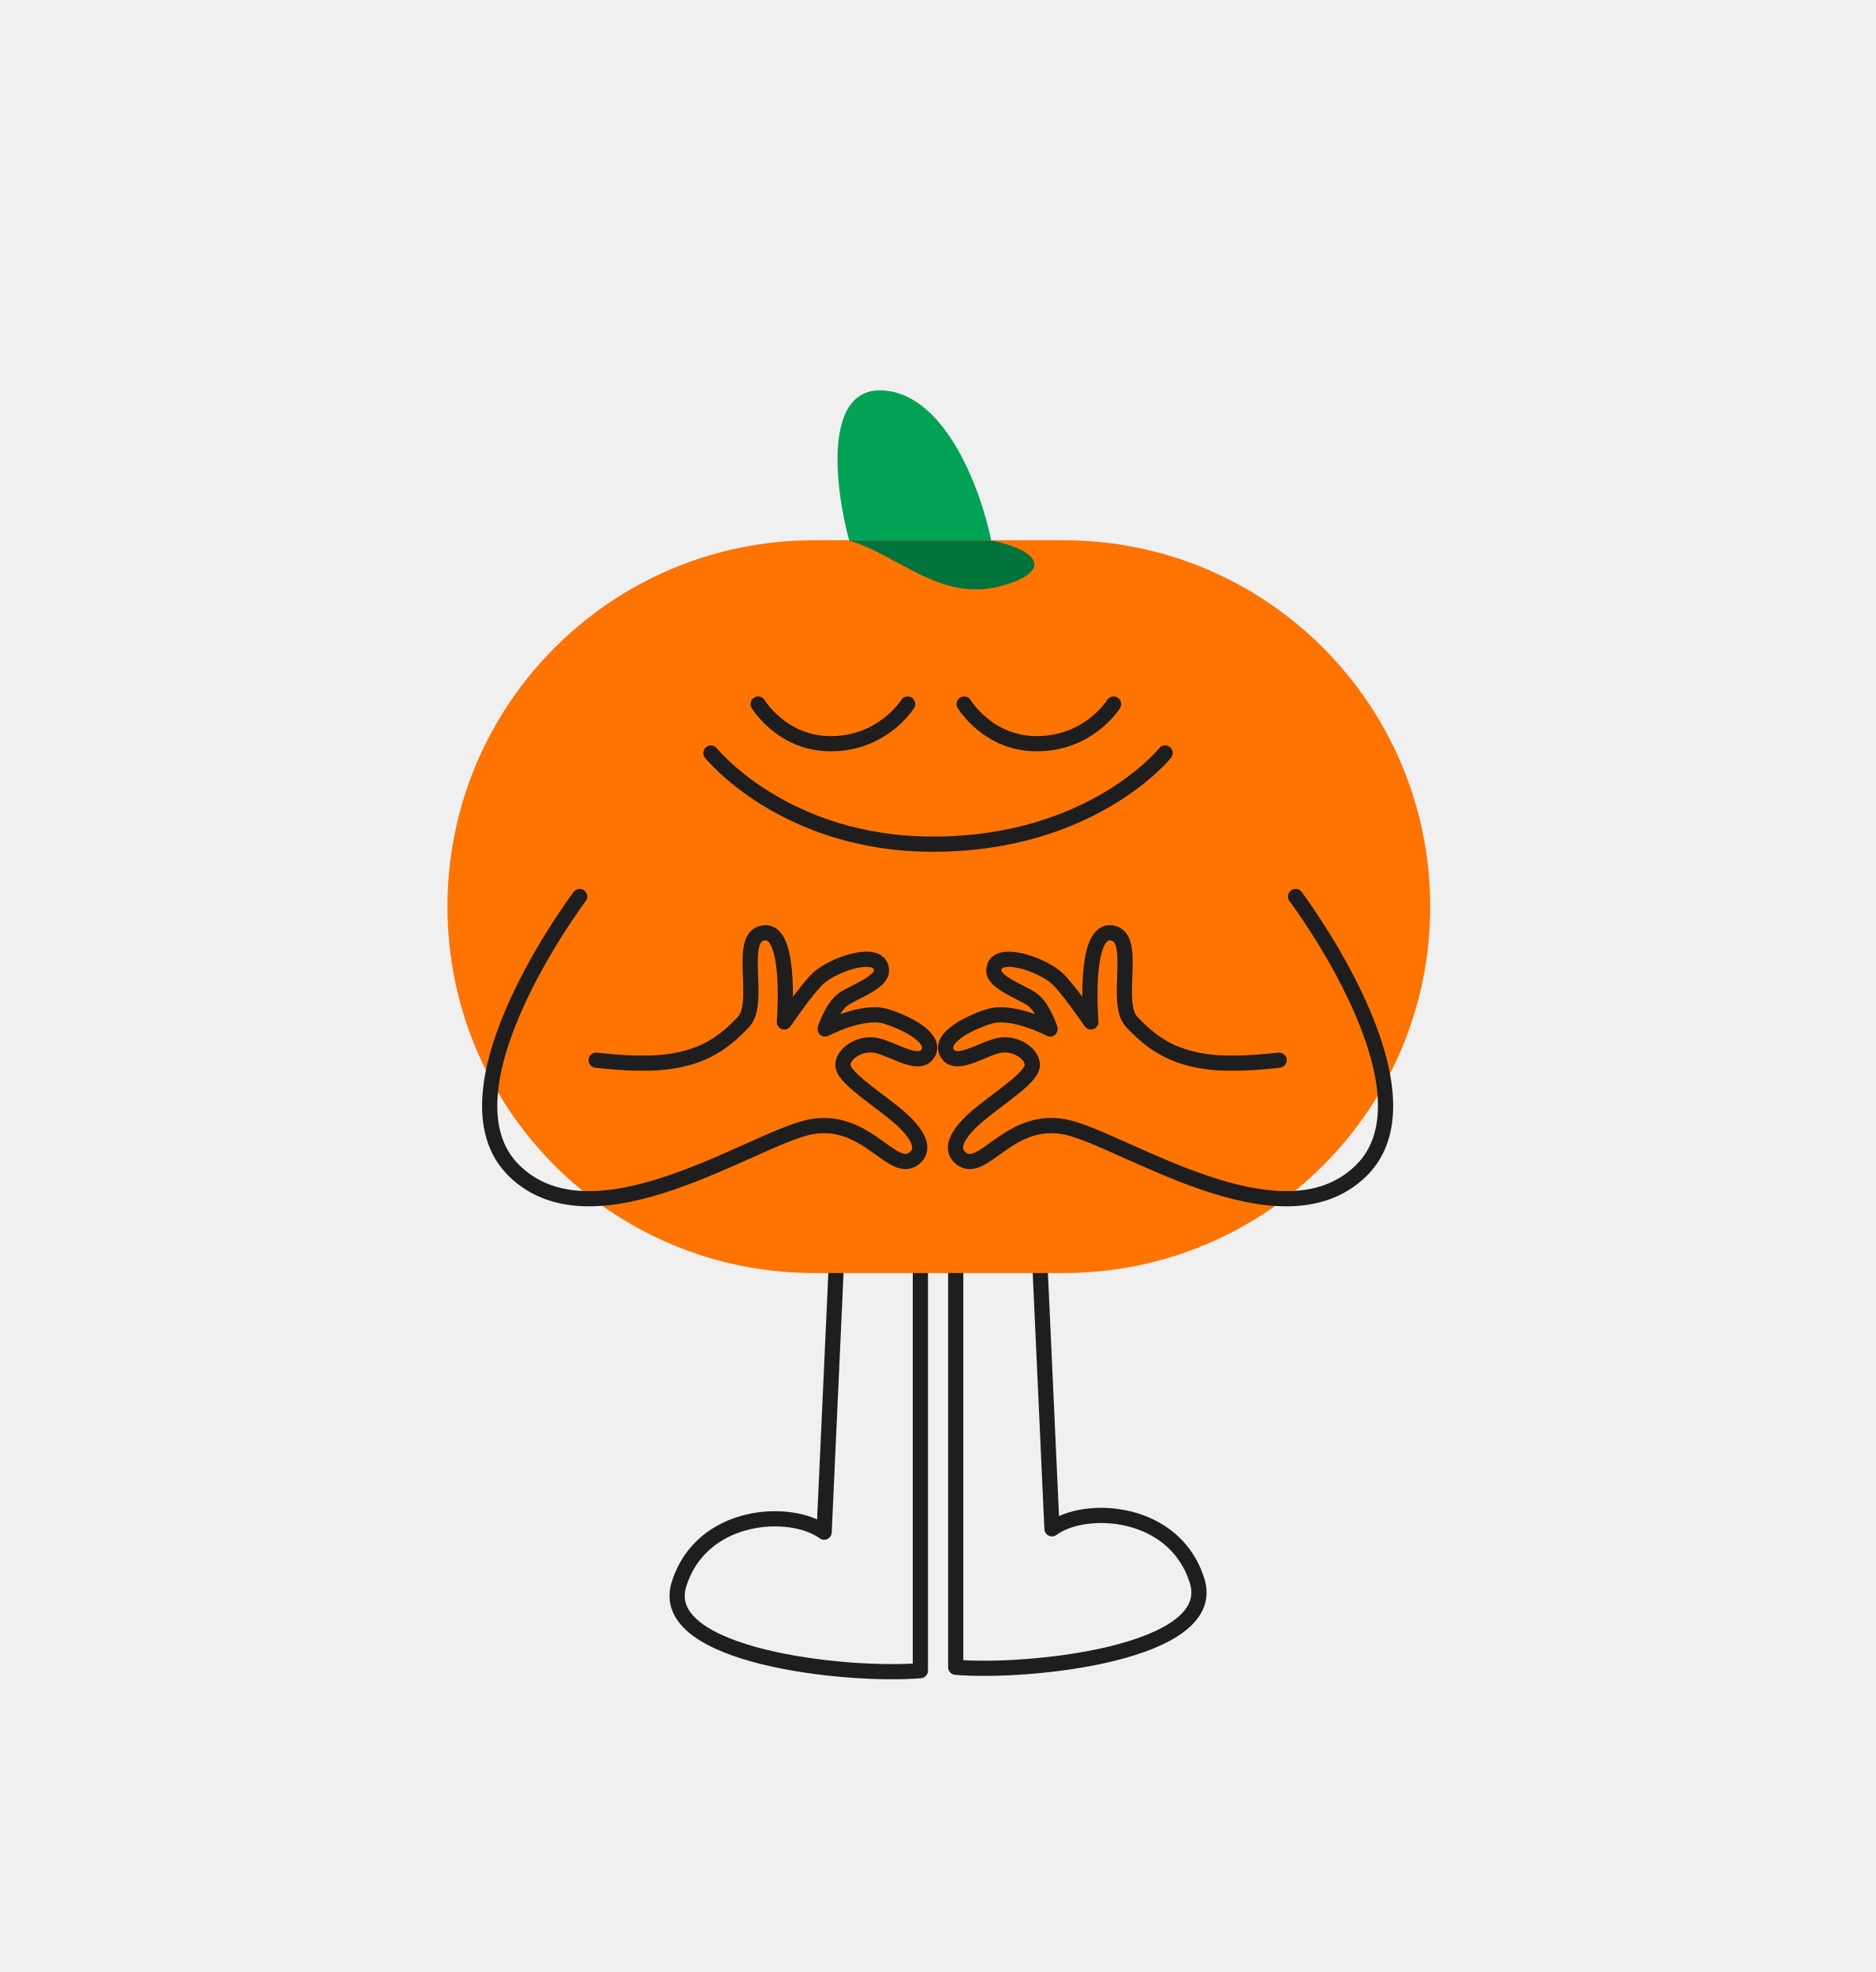
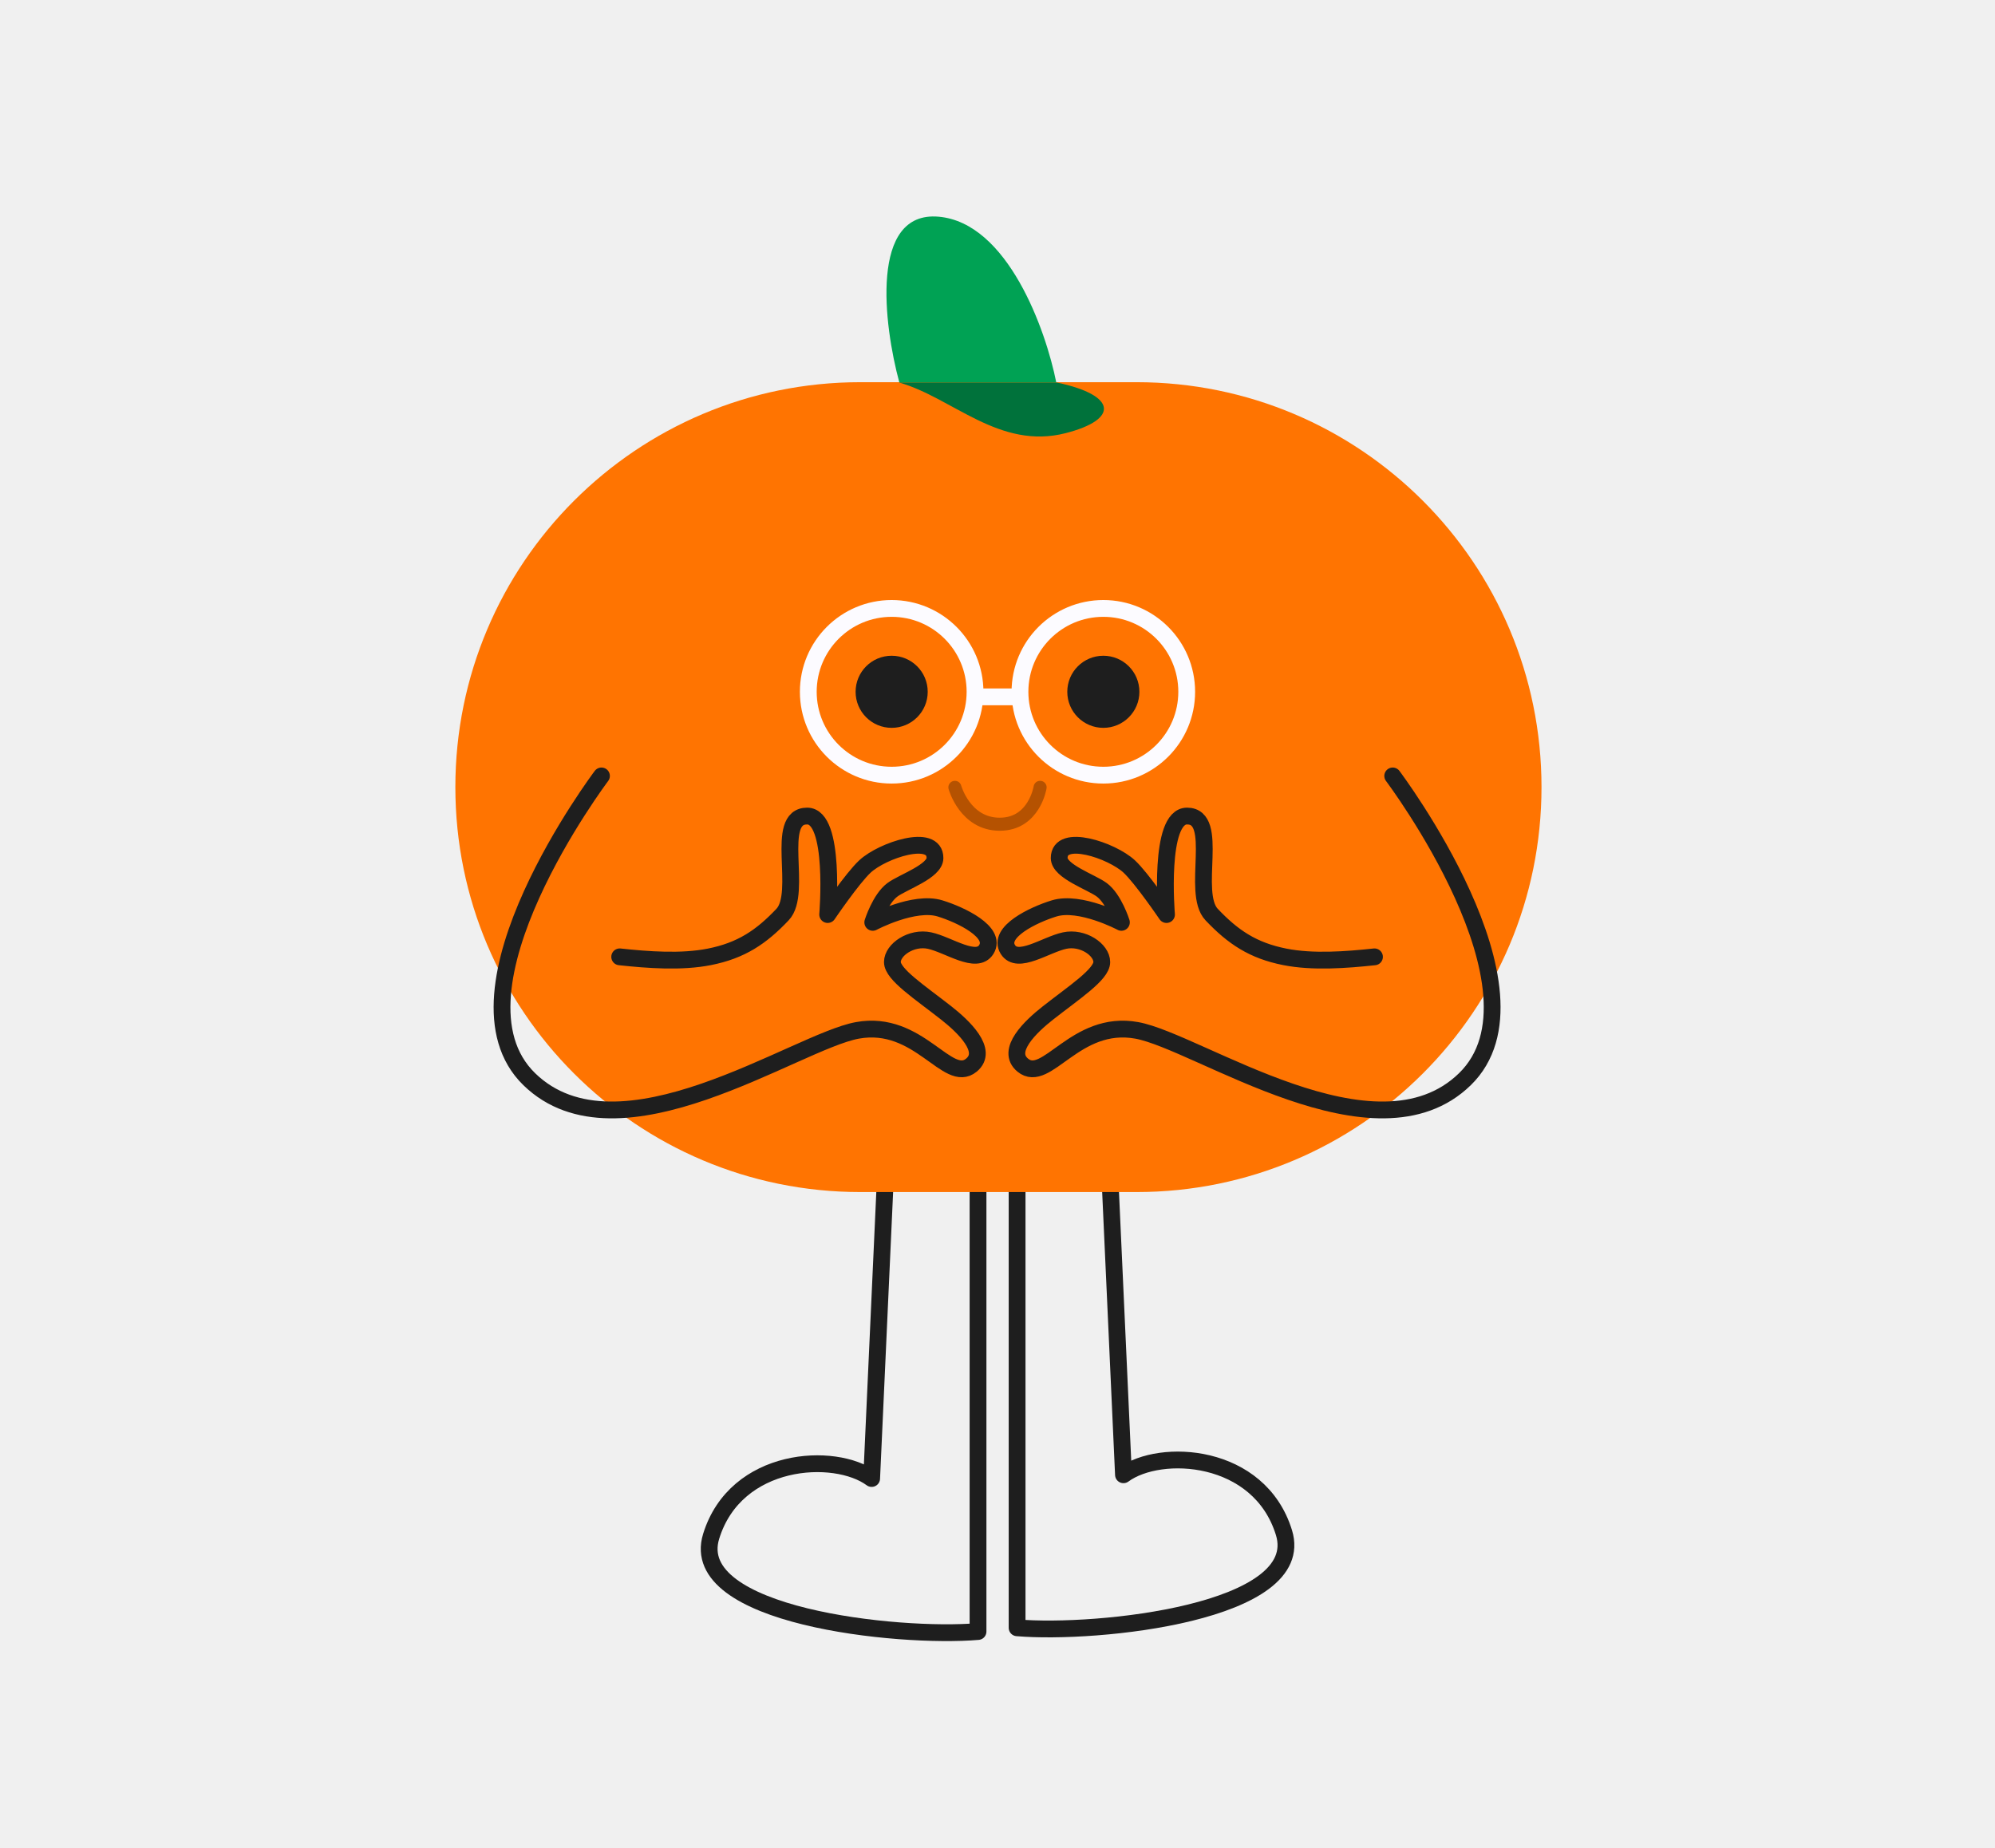
- <svg xmlns="http://www.w3.org/2000/svg" width="1111" height="1168" viewBox="0 0 1111 1168" fill="none">
-   <g clip-path="url(#clip0_674_120)">
-     <path d="M615.999 752L622.999 905.5C642.666 891 695.799 893.7 708.999 936.5C722.199 979.3 608.999 991.167 565.999 987.5V752" stroke="#1E1E1E" stroke-width="9" stroke-linecap="round" stroke-linejoin="round" />
-     <path d="M495.064 754L488.063 907.5C468.397 893 415.264 895.7 402.064 938.5C388.864 981.3 502.064 993.167 545.064 989.5V754" stroke="#1E1E1E" stroke-width="9" stroke-linecap="round" stroke-linejoin="round" />
-     <rect x="265" y="320" width="582" height="434" rx="217" fill="#FF7401" />
-     <path d="M523.933 231.311C486.934 228.079 494.502 289.215 502.911 320.188H587C581.394 291.909 560.933 234.543 523.933 231.311Z" fill="#00A254" />
-     <path d="M592.102 347.285C620.488 339.961 619.635 327.062 587.469 320.21L502.892 320.21C531.325 328.248 556.443 356.485 592.102 347.285Z" fill="#00723B" />
-     <path d="M421 446C421 446 464.353 500 552.5 500C646.752 500 690 446 690 446" stroke="#1E1E1E" stroke-width="9" stroke-linecap="round" stroke-linejoin="round" />
-     <path d="M449 417C449 417 463 440.5 492 440.5C523.008 440.5 537.5 417 537.5 417" stroke="#1E1E1E" stroke-width="9" stroke-linecap="round" stroke-linejoin="round" />
-     <path d="M571 417C571 417 585 440.5 614 440.5C645.008 440.5 659.5 417 659.5 417" stroke="#1E1E1E" stroke-width="9" stroke-linecap="round" stroke-linejoin="round" />
-     <path d="M767.267 531C767.267 531 854.247 646.453 805.957 693.514C757.999 740.252 663.216 673.387 630.16 667.358C597.104 661.33 581.836 696.5 569.057 686C559.556 678.194 573.374 665.214 582.556 658C596.556 647 611.379 637.366 611.379 630.74C611.379 624.114 601.237 617.139 591.47 619.232C581.321 621.406 566.264 632.374 561.056 624C555.246 614.66 574.805 605.387 585.835 602C599.763 597.723 621.896 609.467 621.896 609.467C621.896 609.467 617.943 596.906 611.379 592.03C605.744 587.845 588.556 582.129 588.556 575C588.556 561.399 616.738 570.85 626.056 579.5C632.817 585.777 646.056 605.282 646.056 605.282C646.056 605.282 641.598 552.5 657.056 552.5C675.056 552.5 659.105 593.521 670.231 605.282C681.696 617.401 692.43 624.577 709.419 627.95C724.437 630.933 742.244 629.585 757.501 627.95" stroke="#1E1E1E" stroke-width="9" stroke-linecap="round" stroke-linejoin="round" />
-     <path d="M343.29 531C343.29 531 256.31 646.453 304.599 693.514C352.557 740.252 447.341 673.387 480.396 667.358C513.452 661.33 528.72 696.5 541.5 686C551.001 678.194 537.183 665.214 528.001 658C514.001 647 499.178 637.366 499.178 630.74C499.178 624.114 509.32 617.139 519.087 619.232C529.235 621.406 544.293 632.374 549.501 624C555.311 614.66 535.751 605.387 524.721 602C510.794 597.723 488.66 609.467 488.66 609.467C488.66 609.467 492.614 596.906 499.178 592.03C504.812 587.845 522.001 582.129 522.001 575C522.001 561.399 493.818 570.85 484.501 579.5C477.739 585.777 464.501 605.282 464.501 605.282C464.501 605.282 468.959 552.5 453.501 552.5C435.501 552.5 451.452 593.521 440.325 605.282C428.86 617.401 418.126 624.577 401.137 627.95C386.12 630.933 368.312 629.585 353.056 627.95" stroke="#1E1E1E" stroke-width="9" stroke-linecap="round" stroke-linejoin="round" />
-   </g>
-   <defs>
-     <clipPath id="clip0_674_120">
-       <rect width="1111" height="1168" fill="white" />
-     </clipPath>
-   </defs>
+ <svg xmlns="http://www.w3.org/2000/svg" width="1069" height="990" viewBox="0 0 1069 990" fill="none">
+   <path d="M594.999 636.812L601.999 790.312C621.666 775.812 674.799 778.513 687.999 821.312C701.199 864.112 587.999 875.979 544.999 872.312V636.812" stroke="#1E1E1E" stroke-width="9" stroke-linecap="round" stroke-linejoin="round" />
+   <path d="M474.064 638.812L467.063 792.312C447.397 777.812 394.264 780.513 381.064 823.312C367.864 866.112 481.064 877.979 524.064 874.312V638.812" stroke="#1E1E1E" stroke-width="9" stroke-linecap="round" stroke-linejoin="round" />
+   <rect x="244" y="204.812" width="582" height="434" rx="217" fill="#FF7401" />
+   <path d="M502.933 116.123C465.934 112.891 473.502 174.028 481.911 205H566C560.394 176.721 539.933 119.355 502.933 116.123Z" fill="#00A254" />
+   <path d="M571.102 232.097C599.488 224.774 598.635 211.874 566.469 205.022L481.892 205.023C510.325 213.061 535.443 241.297 571.102 232.097Z" fill="#00723B" />
+   <path d="M746.267 415.812C746.267 415.812 833.247 531.265 784.957 578.326C736.999 625.064 642.216 558.199 609.16 552.171C576.104 546.142 560.836 581.312 548.057 570.812C538.556 563.007 552.374 550.027 561.556 542.813C575.556 531.813 590.379 522.179 590.379 515.553C590.379 508.927 580.237 501.952 570.47 504.044C560.321 506.219 545.264 517.186 540.056 508.812C534.246 499.472 553.805 490.2 564.835 486.812C578.763 482.536 600.896 494.28 600.896 494.28C600.896 494.28 596.943 481.718 590.379 476.842C584.744 472.658 567.556 466.941 567.556 459.812C567.556 446.212 595.738 455.663 605.056 464.313C611.817 470.59 625.056 490.095 625.056 490.095C625.056 490.095 620.598 437.312 636.056 437.312C654.056 437.313 638.105 478.334 649.231 490.095C660.696 502.213 671.43 509.389 688.419 512.763C703.437 515.745 721.244 514.397 736.501 512.763" stroke="#1E1E1E" stroke-width="9" stroke-linecap="round" stroke-linejoin="round" />
+   <path d="M322.29 415.812C322.29 415.812 235.31 531.265 283.599 578.326C331.557 625.064 426.341 558.199 459.396 552.171C492.452 546.142 507.72 581.312 520.5 570.812C530.001 563.007 516.183 550.027 507.001 542.813C493.001 531.813 478.178 522.179 478.178 515.553C478.178 508.927 488.32 501.952 498.087 504.044C508.235 506.219 523.293 517.186 528.501 508.812C534.311 499.472 514.751 490.2 503.721 486.812C489.794 482.536 467.66 494.28 467.66 494.28C467.66 494.28 471.614 481.718 478.178 476.842C483.812 472.658 501.001 466.941 501.001 459.812C501.001 446.212 472.818 455.663 463.501 464.313C456.739 470.59 443.501 490.095 443.501 490.095C443.501 490.095 447.959 437.312 432.501 437.312C414.501 437.313 430.452 478.334 419.325 490.095C407.86 502.213 397.126 509.389 380.137 512.763C365.12 515.745 347.312 514.397 332.056 512.763" stroke="#1E1E1E" stroke-width="9" stroke-linecap="round" stroke-linejoin="round" />
+   <path d="M511.673 421.93C511.673 421.93 517.119 441.695 535.676 441.695C554.234 441.695 557.326 421.93 557.326 421.93" stroke="#B55201" stroke-width="7" stroke-linecap="round" />
+   <circle cx="591.214" cy="370.725" r="19.32" fill="#1E1E1E" />
+   <circle cx="477.786" cy="370.725" r="19.32" fill="#1E1E1E" />
+   <circle cx="591.214" cy="370.725" r="44.673" stroke="#FCFBFF" stroke-width="9" stroke-linecap="round" stroke-linejoin="round" />
+   <circle cx="477.786" cy="370.725" r="44.673" stroke="#FCFBFF" stroke-width="9" stroke-linecap="round" stroke-linejoin="round" />
+   <path d="M526.577 373.435H545.243" stroke="#FCFBFF" stroke-width="9" stroke-linecap="round" stroke-linejoin="round" />
</svg>
